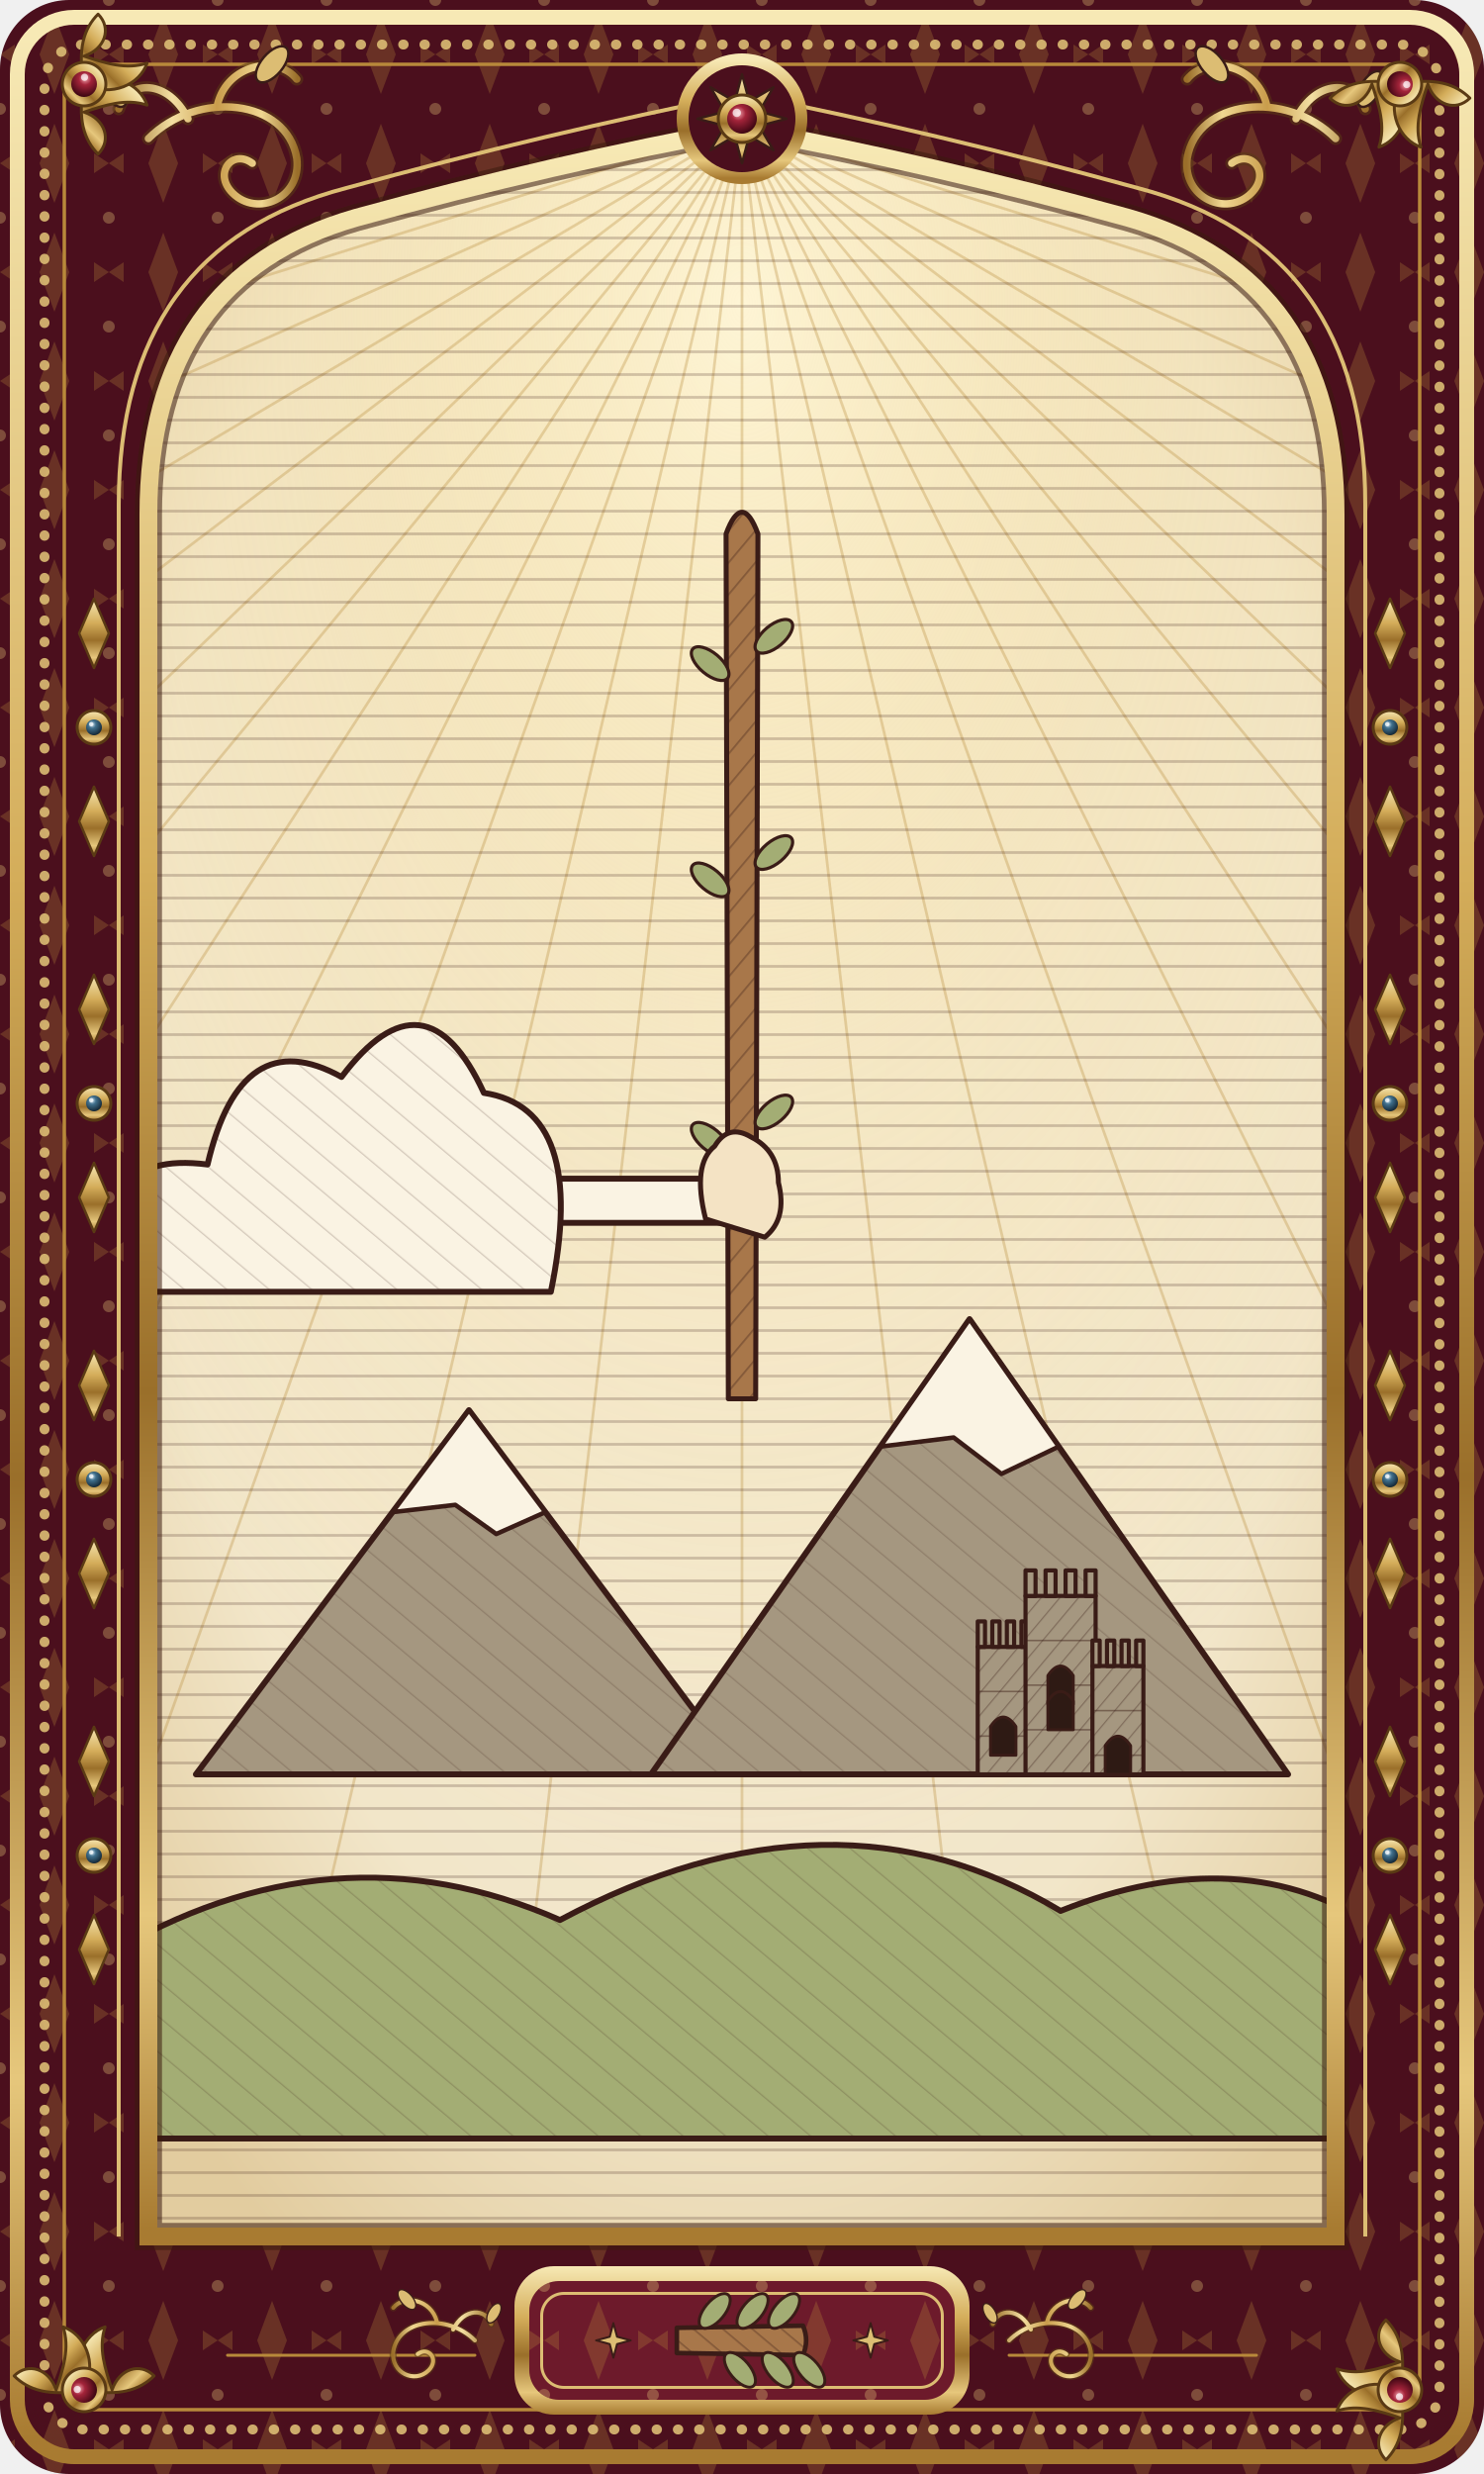
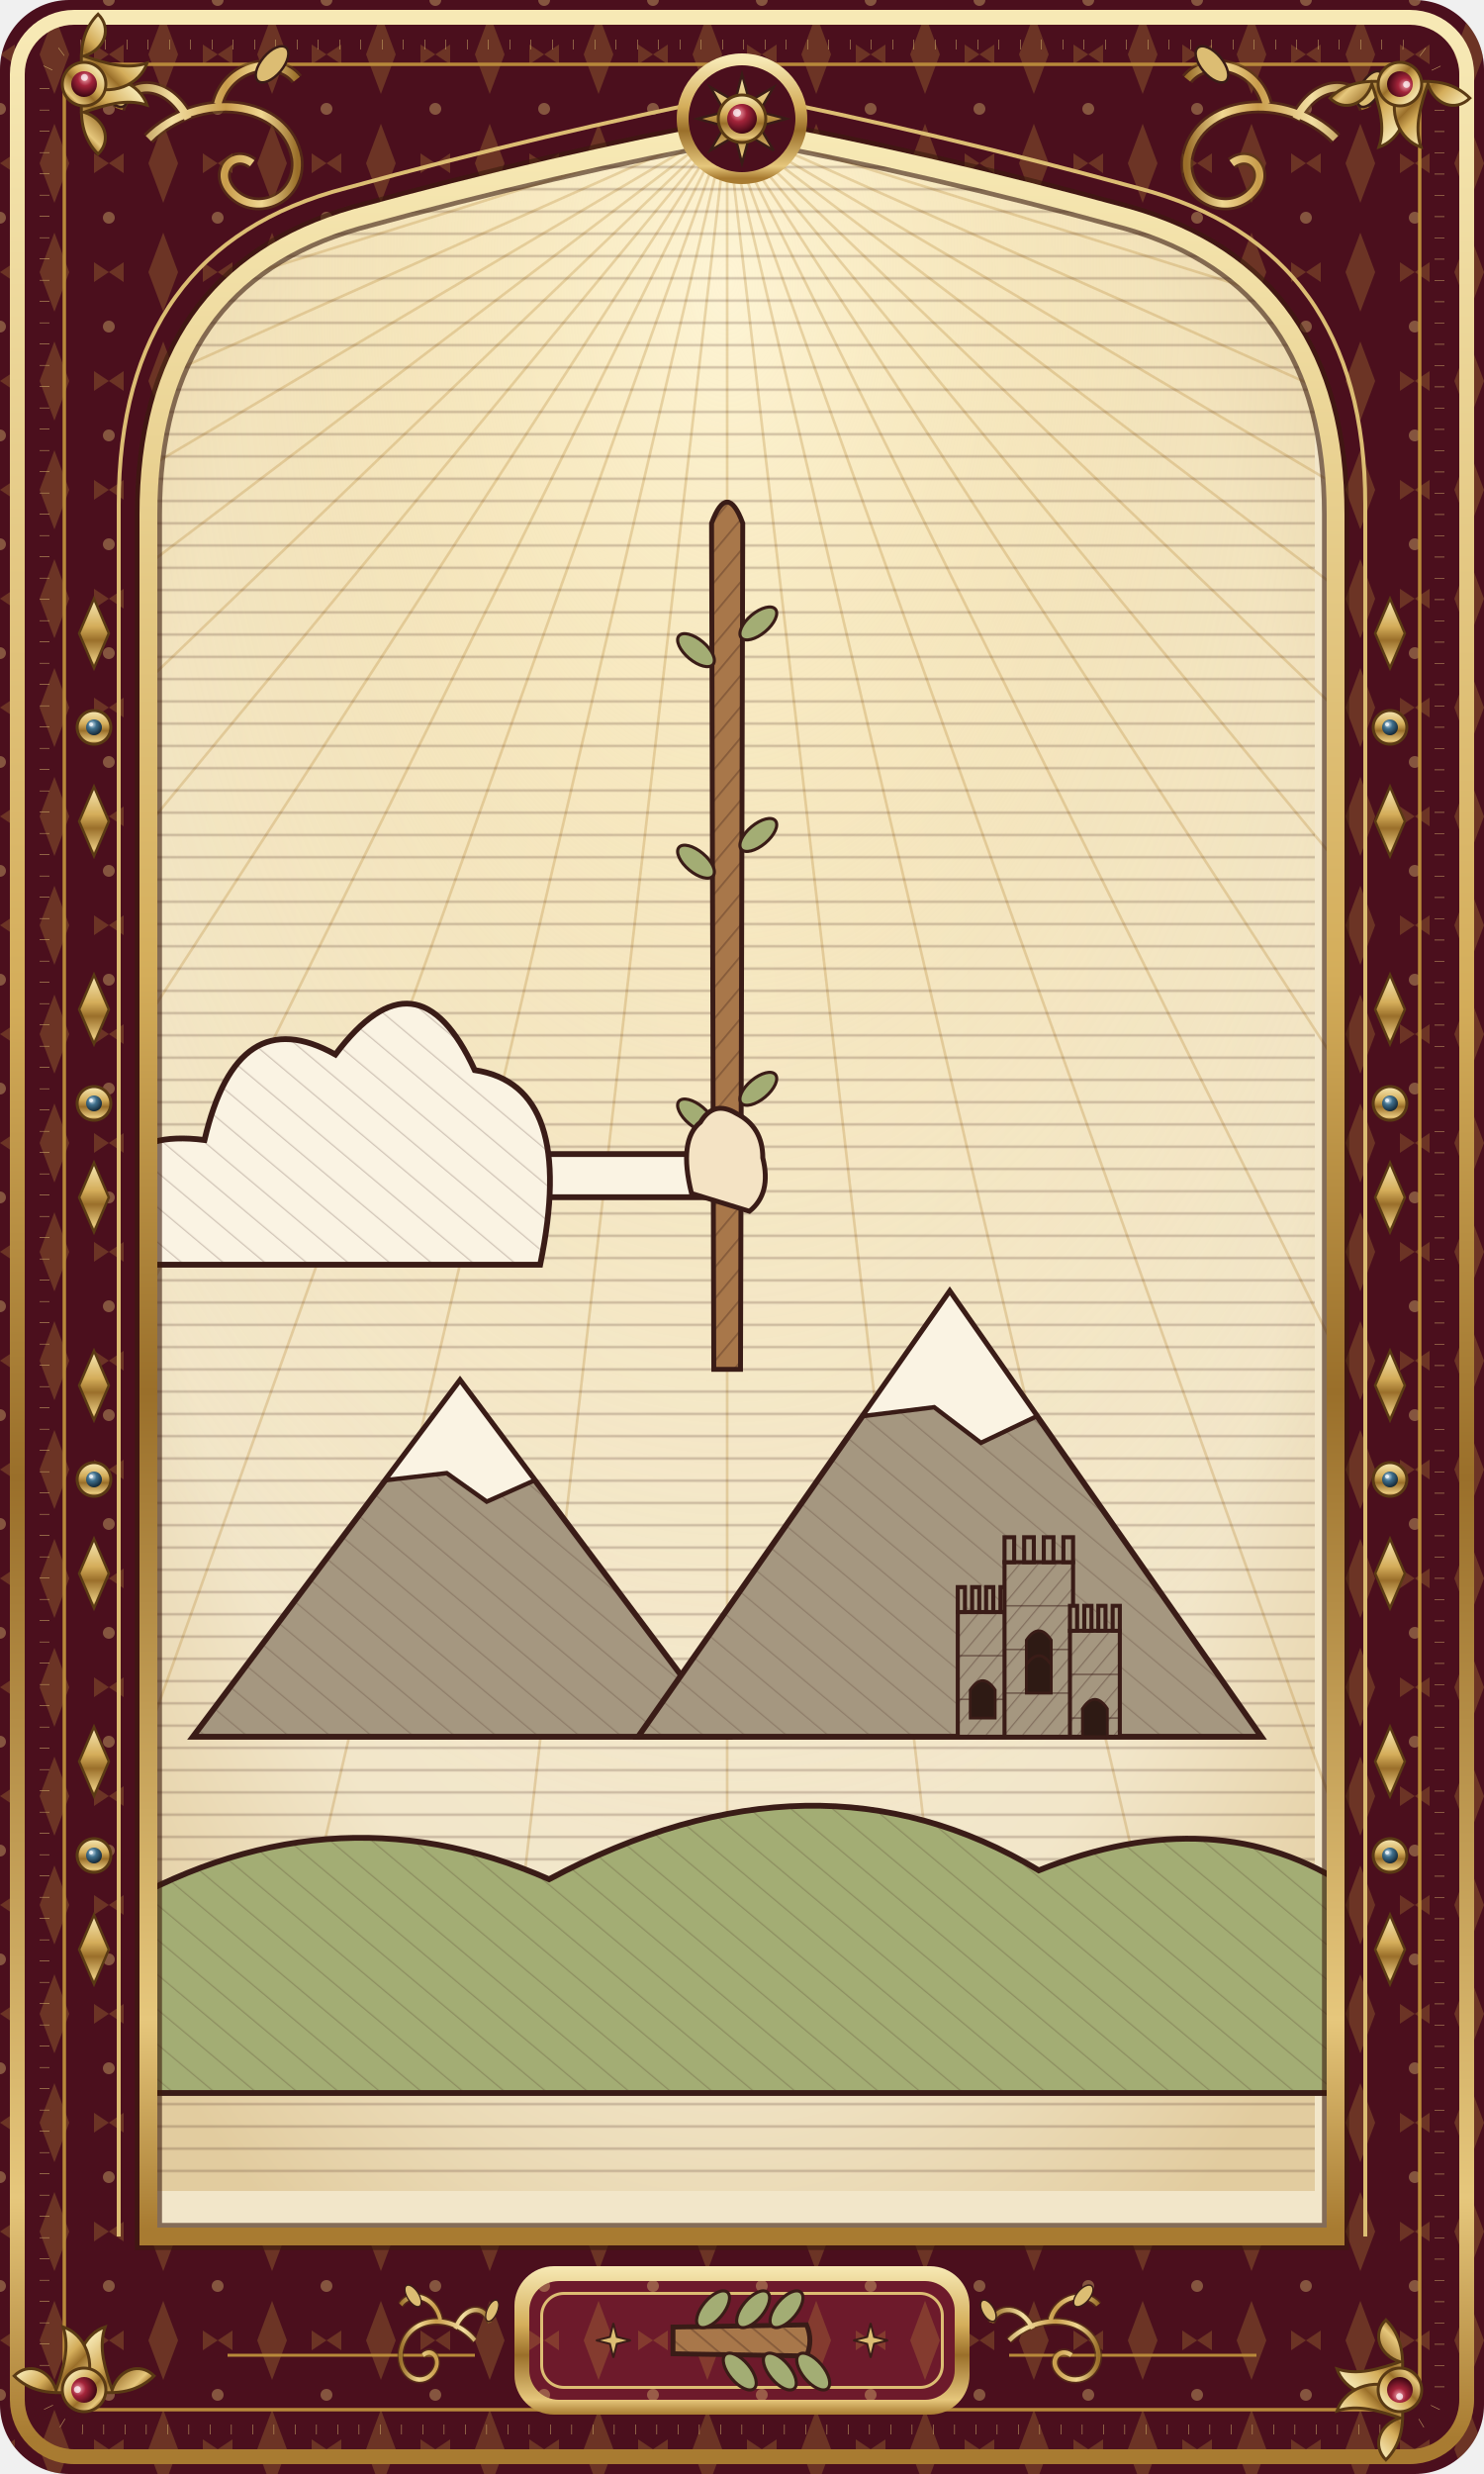
<svg xmlns="http://www.w3.org/2000/svg" width="300" height="500" viewBox="0 0 300 500">
  <defs>
    <pattern id="h" width="4.5" height="4.5" patternUnits="userSpaceOnUse" patternTransform="rotate(40)">
-       <line x1="0" y1="0" x2="0" y2="4.5" stroke="#3a1c17" stroke-width="0.8" opacity="0.32" />
+       <line x1="0" y1="0" x2="0" y2="4.5" stroke="#3a1c17" stroke-width="0.8" opacity="0.3" />
    </pattern>
    <pattern id="hx" width="4" height="4" patternUnits="userSpaceOnUse" patternTransform="rotate(35)">
      <path d="M0,0V4M0,0H4" stroke="#3a1c17" stroke-width="0.8" opacity="0.4" />
    </pattern>
    <pattern id="hz" width="8" height="5" patternUnits="userSpaceOnUse">
-       <line x1="0" y1="2.5" x2="8" y2="2.5" stroke="#3a1c17" stroke-width="0.6" opacity="0.22" />
+       <line x1="0" y1="2.5" x2="8" y2="2.5" stroke="#3a1c17" stroke-width="0.6" opacity="0.2" />
    </pattern>
    <pattern id="hl" width="6" height="6" patternUnits="userSpaceOnUse" patternTransform="rotate(-50)">
-       <line x1="0" y1="0" x2="0" y2="6" stroke="#3a1c17" stroke-width="0.6" opacity="0.18" />
+       <line x1="0" y1="0" x2="0" y2="6" stroke="#3a1c17" stroke-width="0.6" opacity="0.2" />
    </pattern>
    <pattern id="dots" width="7" height="7" patternUnits="userSpaceOnUse">
-       <circle cx="2" cy="2" r="0.7" fill="#3a1c17" opacity="0.35" />
+       <circle cx="2" cy="2" r="0.7" fill="#3a1c17" opacity="0.4" />
      <circle cx="5.5" cy="5" r="0.5" fill="#3a1c17" opacity="0.3" />
    </pattern>
    <pattern id="wv" width="24" height="9" patternUnits="userSpaceOnUse">
      <path d="M0,5 Q6,1 12,5 T24,5" fill="none" stroke="#3a1c17" stroke-width="0.7" opacity="0.4" />
    </pattern>
    <radialGradient id="pg" cx="50%" cy="42%" r="70%">
      <stop offset="0" stop-color="#f6ecd4" />
      <stop offset="0.7" stop-color="#f2e6c9" />
      <stop offset="1" stop-color="#e2cc9f" />
    </radialGradient>
    <radialGradient id="ng" cx="50%" cy="30%" r="80%">
      <stop offset="0" stop-color="#4a3a52" />
      <stop offset="1" stop-color="#2b2238" />
    </radialGradient>
    <linearGradient id="gold" x1="0" y1="0" x2="1" y2="1">
      <stop offset="0" stop-color="#dcbd73" />
      <stop offset="0.5" stop-color="#b8893a" />
      <stop offset="1" stop-color="#8e6626" />
    </linearGradient>
    <linearGradient id="gv" x1="0" y1="0" x2="0" y2="1">
      <stop offset="0" stop-color="#f7e9b5" />
-       <stop offset="0.35" stop-color="#d4ad5a" />
+       <stop offset="0.4" stop-color="#d4ad5a" />
      <stop offset="0.6" stop-color="#9a6f2a" />
-       <stop offset="0.85" stop-color="#e6c77c" />
+       <stop offset="0.9" stop-color="#e6c77c" />
      <stop offset="1" stop-color="#a87b31" />
    </linearGradient>
    <linearGradient id="gh" x1="0" y1="0" x2="1" y2="0">
      <stop offset="0" stop-color="#9a6f2a" />
      <stop offset="0.3" stop-color="#f3dfa2" />
-       <stop offset="0.55" stop-color="#c99d4c" />
+       <stop offset="0.6" stop-color="#c99d4c" />
      <stop offset="0.8" stop-color="#f0d791" />
      <stop offset="1" stop-color="#9a6f2a" />
    </linearGradient>
    <radialGradient id="gem" cx="38%" cy="32%" r="70%">
      <stop offset="0" stop-color="#f2a3ad" />
-       <stop offset="0.35" stop-color="#a3243a" />
+       <stop offset="0.4" stop-color="#a3243a" />
      <stop offset="1" stop-color="#3d0612" />
    </radialGradient>
    <radialGradient id="gemb" cx="38%" cy="32%" r="70%">
      <stop offset="0" stop-color="#cfe2ee" />
-       <stop offset="0.35" stop-color="#3f6f8c" />
+       <stop offset="0.4" stop-color="#3f6f8c" />
      <stop offset="1" stop-color="#132634" />
    </radialGradient>
    <radialGradient id="halo" cx="50%" cy="8%" r="75%">
      <stop offset="0" stop-color="#fff6d6" stop-opacity="0.9" />
-       <stop offset="0.5" stop-color="#f4dc9a" stop-opacity="0.25" />
+       <stop offset="0.5" stop-color="#f4dc9a" stop-opacity="0.3" />
      <stop offset="1" stop-color="#f4dc9a" stop-opacity="0" />
    </radialGradient>
    <pattern id="damask" width="22" height="22" patternUnits="userSpaceOnUse">
-       <path d="M11,3 l3,8 l-3,8 l-3,-8Z M0,11 l3,-2 l0,4Z M22,11 l-3,-2 l0,4Z" fill="#b8893a" opacity="0.28" />
-       <circle cx="0" cy="0" r="1.2" fill="#dcbd73" opacity="0.35" />
-       <circle cx="22" cy="22" r="1.2" fill="#dcbd73" opacity="0.35" />
-       <circle cx="22" cy="0" r="1.2" fill="#dcbd73" opacity="0.35" />
-       <circle cx="0" cy="22" r="1.2" fill="#dcbd73" opacity="0.35" />
+       <path d="M11,3 l3,8 l-3,8 l-3,-8Z M0,11 l3,-2 l0,4Z M22,11 l-3,-2 l0,4Z" fill="#b8893a" opacity="0.3" />
+       <circle cx="0" cy="0" r="1.2" fill="#dcbd73" opacity="0.4" />
+       <circle cx="22" cy="22" r="1.2" fill="#dcbd73" opacity="0.4" />
+       <circle cx="22" cy="0" r="1.2" fill="#dcbd73" opacity="0.4" />
+       <circle cx="0" cy="22" r="1.2" fill="#dcbd73" opacity="0.4" />
    </pattern>
    <clipPath id="panel">
      <path d="M30,452 V104 Q30,56 72,44 Q112,33 150,26 Q188,33 228,44 Q270,56 270,104 V452Z" />
    </clipPath>
+     <g id="fl">
+       <g transform="translate(0 0) rotate(0)">
+         <path d="M0,0 C2,-6 8,-8 12,-6 C8,-4 6,0 4,4 C8,2 12,4 12,8 C8,8 4,6 0,0Z" fill="url(#gv)" stroke="#5a3a14" stroke-width="0.6" />
+         <path d="M0,0 C6,-2 8,-8 6,-12 C4,-8 0,-6 -4,-4 C-2,-8 -4,-12 -8,-12 C-8,-8 -6,-4 0,0Z" fill="url(#gv)" stroke="#5a3a14" stroke-width="0.6" />
+         <circle cx="0" cy="0" r="4.4" fill="url(#gv)" stroke="#5a3a14" stroke-width="0.6" />
+         <circle cx="0" cy="0" r="2.6" fill="url(#gem)" />
+         <circle cx="-0.9" cy="-1" r="0.7" fill="#fff" opacity="0.7" />
+       </g>
+     </g>
+     <g id="cu">
+       <g transform="">
+         <path d="M0,0 C10,-10 28,-8 30,4 C31,12 22,16 17,11 C13,7 17,2 21,5 M8,-4 C4,-12 -4,-12 -6,-6 M14,-7 C16,-15 26,-17 30,-12" fill="none" stroke="#5a3a14" stroke-width="2.6" opacity="0.6" />
+         <path d="M0,0 C10,-10 28,-8 30,4 C31,12 22,16 17,11 C13,7 17,2 21,5 M8,-4 C4,-12 -4,-12 -6,-6 M14,-7 C16,-15 26,-17 30,-12" fill="none" stroke="url(#gh)" stroke-width="1.5" />
+         <ellipse cx="25" cy="-15" rx="2.2" ry="4.4" fill="#dcbd73" stroke="#3a1c17" stroke-width="0.5" transform="rotate(40 25 -15)" />
+         <ellipse cx="-7" cy="-10" rx="2" ry="4" fill="#dcbd73" stroke="#3a1c17" stroke-width="0.5" transform="rotate(-30 -7 -10)" />
+       </g>
+     </g>
+     <g id="gb">
+       <circle cx="0" cy="0" r="3.4" fill="url(#gv)" stroke="#5a3a14" stroke-width="0.6" />
+       <circle cx="0" cy="0" r="1.6" fill="url(#gemb)" />
+       <circle cx="-0.6" cy="-0.6" r="0.4" fill="#fff" opacity="0.7" />
+     </g>
+     <path id="dm" d="M0,-7 L3,0 L0,7 L-3,0Z" fill="url(#gv)" stroke="#5a3a14" stroke-width="0.5" />
  </defs>
  <rect x="0" y="0" width="300" height="500" rx="14" fill="#4b0f1d" />
  <rect x="0" y="0" width="300" height="500" rx="14" fill="url(#damask)" />
  <rect x="3.5" y="3.5" width="293" height="493" rx="11.5" fill="none" stroke="url(#gv)" stroke-width="3" />
-   <rect x="9" y="9" width="282" height="482" rx="8" fill="none" stroke="#dcbd73" stroke-width="2" stroke-linecap="round" stroke-dasharray="0.1 4.2" opacity="0.9" />
+   <rect x="9" y="9" width="282" height="482" rx="8" fill="none" stroke="#dcbd73" stroke-width="2" stroke-dasharray="0.1 4.2" opacity="0.9" />
  <rect x="13" y="13" width="274" height="474" rx="6" fill="none" stroke="#b8893a" stroke-width="0.7" />
  <path d="M30,452 V104 Q30,56 72,44 Q112,33 150,26 Q188,33 228,44 Q270,56 270,104 V452Z" fill="#f2e6c9" />
  <g clip-path="url(#panel)">
-     <g transform="translate(12 9) scale(0.92)">
+     <g transform="translate(12 9) scale(0.9)">
      <rect x="18" y="18" width="264" height="464" fill="url(#pg)" />
      <rect x="18" y="18" width="264" height="464" fill="url(#halo)" />
-       <path d="M150,18 L-262.56,96.7 M150,18 L-250.78,143.6 M150,18 L-233.69,188.83 M150,18 L-211.51,231.8 M150,18 L-184.54,271.93 M150,18 L-153.14,308.7 M150,18 L-117.72,341.62 M150,18 L-78.75,370.24 M150,18 L-36.75,394.2 M150,18 L7.73,413.17 M150,18 L54.09,426.9 M150,18 L101.73,435.22 M150,18 L150,438 M150,18 L198.27,435.22 M150,18 L245.91,426.9 M150,18 L292.27,413.17 M150,18 L336.75,394.2 M150,18 L378.75,370.24 M150,18 L417.72,341.62 M150,18 L453.14,308.7 M150,18 L484.54,271.93 M150,18 L511.51,231.8 M150,18 L533.69,188.83 M150,18 L550.78,143.6 M150,18 L562.56,96.7 " stroke="#b8893a" stroke-width="0.6" opacity="0.32" />
+       <path d="M150,18 L-262.6,96.7 M150,18 L-250.8,143.6 M150,18 L-233.7,188.8 M150,18 L-211.5,231.8 M150,18 L-184.5,271.9 M150,18 L-153.1,308.7 M150,18 L-117.7,341.6 M150,18 L-78.7,370.2 M150,18 L-36.7,394.2 M150,18 L7.7,413.2 M150,18 L54.1,426.9 M150,18 L101.7,435.2 M150,18 L150,438 M150,18 L198.3,435.2 M150,18 L245.9,426.9 M150,18 L292.3,413.2 M150,18 L336.8,394.2 M150,18 L378.8,370.2 M150,18 L417.7,341.6 M150,18 L453.1,308.7 M150,18 L484.5,271.9 M150,18 L511.5,231.8 M150,18 L533.7,188.8 M150,18 L550.8,143.6 M150,18 L562.6,96.7 " stroke="#b8893a" stroke-width="0.6" opacity="0.3" />
      <rect x="18" y="18" width="264" height="464" fill="url(#hz)" />
-       <path d="M30,380 L90,300 L150,380Z" fill="#a59780" stroke="#3a1c17" stroke-width="1.3" stroke-linejoin="round" stroke-linecap="round" />
-       <path d="M30,380 L90,300 L150,380Z" fill="url(#hl)" stroke="none" />
-       <path d="M73.2,322.4 L90,300 L106.8,322.4 L96,327.2 L87,320.8Z" fill="#faf3e3" stroke="#3a1c17" stroke-width="1" stroke-linejoin="round" stroke-linecap="round" />
-       <path d="M130,380 L200,280 L270,380Z" fill="#a59780" stroke="#3a1c17" stroke-width="1.3" stroke-linejoin="round" stroke-linecap="round" />
-       <path d="M130,380 L200,280 L270,380Z" fill="url(#hl)" stroke="none" />
-       <path d="M180.4,308 L200,280 L219.6,308 L207,314 L196.5,306Z" fill="#faf3e3" stroke="#3a1c17" stroke-width="1" stroke-linejoin="round" stroke-linecap="round" />
+       <path d="M30,380 L90,300 L150,380Z" fill="#a59780" stroke="#3a1c17" stroke-width="1.3" />
+       <path d="M30,380 L90,300 L150,380Z" fill="url(#hl)" />
+       <path d="M73.2,322.4 L90,300 L106.8,322.4 L96,327.2 L87,320.8Z" fill="#faf3e3" stroke="#3a1c17" stroke-width="1" />
+       <path d="M130,380 L200,280 L270,380Z" fill="#a59780" stroke="#3a1c17" stroke-width="1.3" />
+       <path d="M130,380 L200,280 L270,380Z" fill="url(#hl)" />
+       <path d="M180.4,308 L200,280 L219.6,308 L207,314 L196.5,306Z" fill="#faf3e3" stroke="#3a1c17" stroke-width="1" />
      <g transform="translate(220 380) scale(0.7 0.7)">
-         <path d="M-26,-40h16v40h-16Z" fill="#a59780" stroke="#3a1c17" stroke-width="1.3" stroke-linejoin="round" stroke-linecap="round" />
-         <path d="M-26,-40h16v40h-16Z" fill="url(#h)" stroke="none" />
-         <path d="M-26,-40 H-10" fill="none" stroke="#3a1c17" stroke-width="0.5" stroke-linecap="round" stroke-linejoin="round" opacity="0.45" />
-         <path d="M-26,-26 H-10" fill="none" stroke="#3a1c17" stroke-width="0.5" stroke-linecap="round" stroke-linejoin="round" opacity="0.45" />
-         <path d="M-26,-12 H-10" fill="none" stroke="#3a1c17" stroke-width="0.5" stroke-linecap="round" stroke-linejoin="round" opacity="0.45" />
-         <path d="M-26,-48h2.286v8h-2.286Z" fill="#a59780" stroke="#3a1c17" stroke-width="1.3" stroke-linejoin="round" stroke-linecap="round" />
-         <path d="M-21.429,-48h2.286v8h-2.286Z" fill="#a59780" stroke="#3a1c17" stroke-width="1.3" stroke-linejoin="round" stroke-linecap="round" />
-         <path d="M-16.857,-48h2.286v8h-2.286Z" fill="#a59780" stroke="#3a1c17" stroke-width="1.3" stroke-linejoin="round" stroke-linecap="round" />
-         <path d="M-12.286,-48h2.286v8h-2.286Z" fill="#a59780" stroke="#3a1c17" stroke-width="1.3" stroke-linejoin="round" stroke-linecap="round" />
-         <path d="M-22,-6 V-15 Q-18,-21 -14,-15 V-6Z" fill="#2e1a14" stroke="#3a1c17" stroke-width="0.9" stroke-linejoin="round" stroke-linecap="round" />
-         <path d="M-11,-56h22v56h-22Z" fill="#a59780" stroke="#3a1c17" stroke-width="1.3" stroke-linejoin="round" stroke-linecap="round" />
-         <path d="M-11,-56h22v56h-22Z" fill="url(#h)" stroke="none" />
-         <path d="M-11,-56 H11" fill="none" stroke="#3a1c17" stroke-width="0.5" stroke-linecap="round" stroke-linejoin="round" opacity="0.45" />
-         <path d="M-11,-42 H11" fill="none" stroke="#3a1c17" stroke-width="0.5" stroke-linecap="round" stroke-linejoin="round" opacity="0.45" />
-         <path d="M-11,-28 H11" fill="none" stroke="#3a1c17" stroke-width="0.5" stroke-linecap="round" stroke-linejoin="round" opacity="0.45" />
-         <path d="M-11,-14 H11" fill="none" stroke="#3a1c17" stroke-width="0.5" stroke-linecap="round" stroke-linejoin="round" opacity="0.45" />
-         <path d="M-11,-64h3.143v8h-3.143Z" fill="#a59780" stroke="#3a1c17" stroke-width="1.3" stroke-linejoin="round" stroke-linecap="round" />
-         <path d="M-4.714,-64h3.143v8h-3.143Z" fill="#a59780" stroke="#3a1c17" stroke-width="1.3" stroke-linejoin="round" stroke-linecap="round" />
-         <path d="M1.571,-64h3.143v8h-3.143Z" fill="#a59780" stroke="#3a1c17" stroke-width="1.3" stroke-linejoin="round" stroke-linecap="round" />
-         <path d="M7.857,-64h3.143v8h-3.143Z" fill="#a59780" stroke="#3a1c17" stroke-width="1.3" stroke-linejoin="round" stroke-linecap="round" />
-         <path d="M-4,-22 V-31 Q0,-37 4,-31 V-22Z" fill="#2e1a14" stroke="#3a1c17" stroke-width="0.9" stroke-linejoin="round" stroke-linecap="round" />
-         <path d="M-4,-14 V-23 Q0,-29 4,-23 V-14Z" fill="#2e1a14" stroke="#3a1c17" stroke-width="0.9" stroke-linejoin="round" stroke-linecap="round" />
-         <path d="M10,-34h16v34h-16Z" fill="#a59780" stroke="#3a1c17" stroke-width="1.3" stroke-linejoin="round" stroke-linecap="round" />
-         <path d="M10,-34h16v34h-16Z" fill="url(#h)" stroke="none" />
-         <path d="M10,-34 H26" fill="none" stroke="#3a1c17" stroke-width="0.5" stroke-linecap="round" stroke-linejoin="round" opacity="0.45" />
-         <path d="M10,-20 H26" fill="none" stroke="#3a1c17" stroke-width="0.5" stroke-linecap="round" stroke-linejoin="round" opacity="0.45" />
-         <path d="M10,-6 H26" fill="none" stroke="#3a1c17" stroke-width="0.5" stroke-linecap="round" stroke-linejoin="round" opacity="0.45" />
-         <path d="M10,-42h2.286v8h-2.286Z" fill="#a59780" stroke="#3a1c17" stroke-width="1.3" stroke-linejoin="round" stroke-linecap="round" />
-         <path d="M14.571,-42h2.286v8h-2.286Z" fill="#a59780" stroke="#3a1c17" stroke-width="1.3" stroke-linejoin="round" stroke-linecap="round" />
-         <path d="M19.143,-42h2.286v8h-2.286Z" fill="#a59780" stroke="#3a1c17" stroke-width="1.3" stroke-linejoin="round" stroke-linecap="round" />
-         <path d="M23.714,-42h2.286v8h-2.286Z" fill="#a59780" stroke="#3a1c17" stroke-width="1.3" stroke-linejoin="round" stroke-linecap="round" />
-         <path d="M14,0 V-9 Q18,-15 22,-9 V0Z" fill="#2e1a14" stroke="#3a1c17" stroke-width="0.9" stroke-linejoin="round" stroke-linecap="round" />
-       </g>
-       <path d="M10,420 Q60,390 110,412 Q170,380 220,410 Q260,394 290,414 V460 H10Z" fill="#a3ad74" stroke="#3a1c17" stroke-width="1.3" stroke-linejoin="round" stroke-linecap="round" />
-       <path d="M10,420 Q60,390 110,412 Q170,380 220,410 Q260,394 290,414 V460 H10Z" fill="url(#hl)" stroke="none" />
+         <path d="M-26,-40h16v40h-16Z" fill="#a59780" stroke="#3a1c17" stroke-width="1.3" />
+         <path d="M-26,-40h16v40h-16Z" fill="url(#h)" />
+         <path d="M-26,-40 H-10" fill="none" stroke="#3a1c17" stroke-width="0.5" opacity="0.5" />
+         <path d="M-26,-26 H-10" fill="none" stroke="#3a1c17" stroke-width="0.5" opacity="0.5" />
+         <path d="M-26,-12 H-10" fill="none" stroke="#3a1c17" stroke-width="0.5" opacity="0.5" />
+         <path d="M-26,-48h2.3v8h-2.3Z" fill="#a59780" stroke="#3a1c17" stroke-width="1.3" />
+         <path d="M-21.4,-48h2.3v8h-2.3Z" fill="#a59780" stroke="#3a1c17" stroke-width="1.3" />
+         <path d="M-16.9,-48h2.3v8h-2.3Z" fill="#a59780" stroke="#3a1c17" stroke-width="1.3" />
+         <path d="M-12.3,-48h2.3v8h-2.3Z" fill="#a59780" stroke="#3a1c17" stroke-width="1.3" />
+         <path d="M-22,-6 V-15 Q-18,-21 -14,-15 V-6Z" fill="#2e1a14" stroke="#3a1c17" stroke-width="0.9" />
+         <path d="M-11,-56h22v56h-22Z" fill="#a59780" stroke="#3a1c17" stroke-width="1.3" />
+         <path d="M-11,-56h22v56h-22Z" fill="url(#h)" />
+         <path d="M-11,-56 H11" fill="none" stroke="#3a1c17" stroke-width="0.5" opacity="0.5" />
+         <path d="M-11,-42 H11" fill="none" stroke="#3a1c17" stroke-width="0.5" opacity="0.5" />
+         <path d="M-11,-28 H11" fill="none" stroke="#3a1c17" stroke-width="0.5" opacity="0.5" />
+         <path d="M-11,-14 H11" fill="none" stroke="#3a1c17" stroke-width="0.5" opacity="0.5" />
+         <path d="M-11,-64h3.1v8h-3.1Z" fill="#a59780" stroke="#3a1c17" stroke-width="1.3" />
+         <path d="M-4.7,-64h3.1v8h-3.1Z" fill="#a59780" stroke="#3a1c17" stroke-width="1.3" />
+         <path d="M1.6,-64h3.1v8h-3.1Z" fill="#a59780" stroke="#3a1c17" stroke-width="1.3" />
+         <path d="M7.9,-64h3.1v8h-3.1Z" fill="#a59780" stroke="#3a1c17" stroke-width="1.3" />
+         <path d="M-4,-22 V-31 Q0,-37 4,-31 V-22Z" fill="#2e1a14" stroke="#3a1c17" stroke-width="0.9" />
+         <path d="M-4,-14 V-23 Q0,-29 4,-23 V-14Z" fill="#2e1a14" stroke="#3a1c17" stroke-width="0.9" />
+         <path d="M10,-34h16v34h-16Z" fill="#a59780" stroke="#3a1c17" stroke-width="1.3" />
+         <path d="M10,-34h16v34h-16Z" fill="url(#h)" />
+         <path d="M10,-34 H26" fill="none" stroke="#3a1c17" stroke-width="0.5" opacity="0.5" />
+         <path d="M10,-20 H26" fill="none" stroke="#3a1c17" stroke-width="0.5" opacity="0.5" />
+         <path d="M10,-6 H26" fill="none" stroke="#3a1c17" stroke-width="0.5" opacity="0.5" />
+         <path d="M10,-42h2.3v8h-2.3Z" fill="#a59780" stroke="#3a1c17" stroke-width="1.3" />
+         <path d="M14.6,-42h2.3v8h-2.3Z" fill="#a59780" stroke="#3a1c17" stroke-width="1.3" />
+         <path d="M19.1,-42h2.3v8h-2.3Z" fill="#a59780" stroke="#3a1c17" stroke-width="1.3" />
+         <path d="M23.7,-42h2.3v8h-2.3Z" fill="#a59780" stroke="#3a1c17" stroke-width="1.3" />
+         <path d="M14,0 V-9 Q18,-15 22,-9 V0Z" fill="#2e1a14" stroke="#3a1c17" stroke-width="0.9" />
+       </g>
+       <path d="M10,420 Q60,390 110,412 Q170,380 220,410 Q260,394 290,414 V460 H10Z" fill="#a3ad74" stroke="#3a1c17" stroke-width="1.3" />
+       <path d="M10,420 Q60,390 110,412 Q170,380 220,410 Q260,394 290,414 V460 H10Z" fill="url(#hl)" />
      <g transform="translate(150 250)">
-         <path d="M-3,47.5 L-3.5,-142.5 Q0,-152 3.5,-142.5 L3,47.5Z" fill="#a8774a" stroke="#3a1c17" stroke-width="1.1" stroke-linejoin="round" stroke-linecap="round" />
-         <path d="M-3,47.5 L-3.5,-142.5 Q0,-152 3.5,-142.5 L3,47.5Z" fill="url(#h)" stroke="none" />
+         <path d="M-3,47.5 L-3.5,-142.5 Q0,-152 3.5,-142.5 L3,47.5Z" fill="#a8774a" stroke="#3a1c17" stroke-width="1.1" />
+         <path d="M-3,47.5 L-3.5,-142.5 Q0,-152 3.5,-142.5 L3,47.5Z" fill="url(#h)" />
        <ellipse cx="-7" cy="-114" rx="2.4" ry="5" fill="#a3ad74" stroke="#3a1c17" stroke-width="0.7" transform="rotate(-50 -7 -114)" />
        <ellipse cx="7" cy="-120" rx="2.4" ry="5" fill="#a3ad74" stroke="#3a1c17" stroke-width="0.7" transform="rotate(50 7 -120)" />
        <ellipse cx="-7" cy="-66.5" rx="2.4" ry="5" fill="#a3ad74" stroke="#3a1c17" stroke-width="0.7" transform="rotate(-50 -7 -66.5)" />
        <ellipse cx="7" cy="-72.5" rx="2.4" ry="5" fill="#a3ad74" stroke="#3a1c17" stroke-width="0.7" transform="rotate(50 7 -72.5)" />
        <ellipse cx="-7" cy="-9.5" rx="2.4" ry="5" fill="#a3ad74" stroke="#3a1c17" stroke-width="0.7" transform="rotate(-50 -7 -9.5)" />
        <ellipse cx="7" cy="-15.5" rx="2.4" ry="5" fill="#a3ad74" stroke="#3a1c17" stroke-width="0.7" transform="rotate(50 7 -15.5)" />
      </g>
-       <path d="M84,254 H148" fill="none" stroke="#3a1c17" stroke-width="11" stroke-linecap="round" stroke-linejoin="round" />
-       <path d="M84,254 H148" fill="none" stroke="#faf3e3" stroke-width="8.4" stroke-linecap="round" stroke-linejoin="round" />
+       <path d="M84,254 H148" fill="none" stroke="#3a1c17" stroke-width="11" />
+       <path d="M84,254 H148" fill="none" stroke="#faf3e3" stroke-width="8.4" />
      <g transform="translate(150 252)">
-         <path d="M-8,6 q-3,-12 2,-16 q3,-5 8,-2 q6,3 6,10 q2,8 -3,12Z" fill="#f4e3c4" stroke="#3a1c17" stroke-width="1.1" stroke-linejoin="round" stroke-linecap="round" />
-       </g>
-       <path d="M16,274 q-11.04,-31.464 16.56,-27.968 q7.36,-31.464 29.44,-19.228 q18.4,-24.472 31.28,3.496 q23,3.496 14.72,43.7Z" fill="#faf3e3" stroke="#3a1c17" stroke-width="1.3" stroke-linejoin="round" stroke-linecap="round" />
-       <path d="M16,274 q-11.04,-31.464 16.56,-27.968 q7.36,-31.464 29.44,-19.228 q18.4,-24.472 31.28,3.496 q23,3.496 14.72,43.7Z" fill="url(#hl)" stroke="none" />
+         <path d="M-8,6 q-3,-12 2,-16 q3,-5 8,-2 q6,3 6,10 q2,8 -3,12Z" fill="#f4e3c4" stroke="#3a1c17" stroke-width="1.1" />
+       </g>
+       <g fill="#faf3e3" stroke="#3a1c17" stroke-width="1.3">
+         <path id="q16" d="M16,274 q-11,-31.5 16.6,-28 q7.4,-31.5 29.4,-19.2 q18.4,-24.5 31.3,3.5 q23,3.5 14.7,43.7Z" />
+       </g>
+       <use href="#q16" fill="url(#hl)" />
    </g>
  </g>
-   <path d="M30,452 V104 Q30,56 72,44 Q112,33 150,26 Q188,33 228,44 Q270,56 270,104 V452Z" fill="none" stroke="#3a1a0c" stroke-width="5.5" opacity="0.55" />
+   <path d="M30,452 V104 Q30,56 72,44 Q112,33 150,26 Q188,33 228,44 Q270,56 270,104 V452Z" fill="none" stroke="#3a1a0c" stroke-width="5.5" opacity="0.6" />
  <path d="M30,452 V104 Q30,56 72,44 Q112,33 150,26 Q188,33 228,44 Q270,56 270,104 V452Z" fill="none" stroke="url(#gv)" stroke-width="3.6" />
  <path d="M24,452 V102 Q24,50 70,38 Q110,27 150,19 Q190,27 230,38 Q276,50 276,102 V452" fill="none" stroke="#dcbd73" stroke-width="0.8" />
-   <g transform="translate(30 28)">
-     <g transform="">
-       <path d="M0,0 C10,-10 28,-8 30,4 C31,12 22,16 17,11 C13,7 17,2 21,5 M8,-4 C4,-12 -4,-12 -6,-6 M14,-7 C16,-15 26,-17 30,-12" fill="none" stroke="#5a3a14" stroke-width="2.6" stroke-linecap="round" stroke-linejoin="round" opacity="0.55" />
-       <path d="M0,0 C10,-10 28,-8 30,4 C31,12 22,16 17,11 C13,7 17,2 21,5 M8,-4 C4,-12 -4,-12 -6,-6 M14,-7 C16,-15 26,-17 30,-12" fill="none" stroke="url(#gh)" stroke-width="1.5" stroke-linecap="round" stroke-linejoin="round" />
-       <ellipse cx="25" cy="-15" rx="2.2" ry="4.4" fill="#dcbd73" stroke="#3a1c17" stroke-width="0.5" transform="rotate(40 25 -15)" />
-       <ellipse cx="-7" cy="-10" rx="2" ry="4" fill="#dcbd73" stroke="#3a1c17" stroke-width="0.5" transform="rotate(-30 -7 -10)" />
-     </g>
-   </g>
-   <g transform="translate(270 28)">
-     <g transform="scale(-1 1)">
-       <path d="M0,0 C10,-10 28,-8 30,4 C31,12 22,16 17,11 C13,7 17,2 21,5 M8,-4 C4,-12 -4,-12 -6,-6 M14,-7 C16,-15 26,-17 30,-12" fill="none" stroke="#5a3a14" stroke-width="2.6" stroke-linecap="round" stroke-linejoin="round" opacity="0.55" />
-       <path d="M0,0 C10,-10 28,-8 30,4 C31,12 22,16 17,11 C13,7 17,2 21,5 M8,-4 C4,-12 -4,-12 -6,-6 M14,-7 C16,-15 26,-17 30,-12" fill="none" stroke="url(#gh)" stroke-width="1.5" stroke-linecap="round" stroke-linejoin="round" />
-       <ellipse cx="25" cy="-15" rx="2.2" ry="4.4" fill="#dcbd73" stroke="#3a1c17" stroke-width="0.5" transform="rotate(40 25 -15)" />
-       <ellipse cx="-7" cy="-10" rx="2" ry="4" fill="#dcbd73" stroke="#3a1c17" stroke-width="0.5" transform="rotate(-30 -7 -10)" />
-     </g>
-   </g>
-   <path d="M19,121 L22,128 L19,135 L16,128Z" fill="url(#gv)" stroke="#5a3a14" stroke-width="0.5" stroke-linejoin="round" stroke-linecap="round" />
-   <path d="M281,121 L284,128 L281,135 L278,128Z" fill="url(#gv)" stroke="#5a3a14" stroke-width="0.5" stroke-linejoin="round" stroke-linecap="round" />
-   <circle cx="19" cy="147" r="3.4" fill="url(#gv)" stroke="#5a3a14" stroke-width="0.6" />
-   <circle cx="19" cy="147" r="1.6" fill="url(#gemb)" />
-   <circle cx="18.44" cy="146.36" r="0.448" fill="#fff" opacity="0.7" />
-   <circle cx="281" cy="147" r="3.4" fill="url(#gv)" stroke="#5a3a14" stroke-width="0.6" />
-   <circle cx="281" cy="147" r="1.6" fill="url(#gemb)" />
-   <circle cx="280.44" cy="146.36" r="0.448" fill="#fff" opacity="0.7" />
-   <path d="M19,159 L22,166 L19,173 L16,166Z" fill="url(#gv)" stroke="#5a3a14" stroke-width="0.5" stroke-linejoin="round" stroke-linecap="round" />
-   <path d="M281,159 L284,166 L281,173 L278,166Z" fill="url(#gv)" stroke="#5a3a14" stroke-width="0.5" stroke-linejoin="round" stroke-linecap="round" />
-   <path d="M19,197 L22,204 L19,211 L16,204Z" fill="url(#gv)" stroke="#5a3a14" stroke-width="0.5" stroke-linejoin="round" stroke-linecap="round" />
-   <path d="M281,197 L284,204 L281,211 L278,204Z" fill="url(#gv)" stroke="#5a3a14" stroke-width="0.5" stroke-linejoin="round" stroke-linecap="round" />
-   <circle cx="19" cy="223" r="3.4" fill="url(#gv)" stroke="#5a3a14" stroke-width="0.6" />
-   <circle cx="19" cy="223" r="1.6" fill="url(#gemb)" />
-   <circle cx="18.44" cy="222.36" r="0.448" fill="#fff" opacity="0.7" />
-   <circle cx="281" cy="223" r="3.4" fill="url(#gv)" stroke="#5a3a14" stroke-width="0.6" />
-   <circle cx="281" cy="223" r="1.6" fill="url(#gemb)" />
-   <circle cx="280.44" cy="222.36" r="0.448" fill="#fff" opacity="0.7" />
-   <path d="M19,235 L22,242 L19,249 L16,242Z" fill="url(#gv)" stroke="#5a3a14" stroke-width="0.5" stroke-linejoin="round" stroke-linecap="round" />
-   <path d="M281,235 L284,242 L281,249 L278,242Z" fill="url(#gv)" stroke="#5a3a14" stroke-width="0.5" stroke-linejoin="round" stroke-linecap="round" />
-   <path d="M19,273 L22,280 L19,287 L16,280Z" fill="url(#gv)" stroke="#5a3a14" stroke-width="0.5" stroke-linejoin="round" stroke-linecap="round" />
-   <path d="M281,273 L284,280 L281,287 L278,280Z" fill="url(#gv)" stroke="#5a3a14" stroke-width="0.5" stroke-linejoin="round" stroke-linecap="round" />
-   <circle cx="19" cy="299" r="3.4" fill="url(#gv)" stroke="#5a3a14" stroke-width="0.6" />
-   <circle cx="19" cy="299" r="1.6" fill="url(#gemb)" />
-   <circle cx="18.44" cy="298.36" r="0.448" fill="#fff" opacity="0.7" />
-   <circle cx="281" cy="299" r="3.4" fill="url(#gv)" stroke="#5a3a14" stroke-width="0.6" />
-   <circle cx="281" cy="299" r="1.6" fill="url(#gemb)" />
-   <circle cx="280.44" cy="298.36" r="0.448" fill="#fff" opacity="0.7" />
-   <path d="M19,311 L22,318 L19,325 L16,318Z" fill="url(#gv)" stroke="#5a3a14" stroke-width="0.5" stroke-linejoin="round" stroke-linecap="round" />
-   <path d="M281,311 L284,318 L281,325 L278,318Z" fill="url(#gv)" stroke="#5a3a14" stroke-width="0.5" stroke-linejoin="round" stroke-linecap="round" />
-   <path d="M19,349 L22,356 L19,363 L16,356Z" fill="url(#gv)" stroke="#5a3a14" stroke-width="0.5" stroke-linejoin="round" stroke-linecap="round" />
-   <path d="M281,349 L284,356 L281,363 L278,356Z" fill="url(#gv)" stroke="#5a3a14" stroke-width="0.5" stroke-linejoin="round" stroke-linecap="round" />
-   <circle cx="19" cy="375" r="3.4" fill="url(#gv)" stroke="#5a3a14" stroke-width="0.6" />
-   <circle cx="19" cy="375" r="1.6" fill="url(#gemb)" />
-   <circle cx="18.44" cy="374.36" r="0.448" fill="#fff" opacity="0.7" />
-   <circle cx="281" cy="375" r="3.4" fill="url(#gv)" stroke="#5a3a14" stroke-width="0.6" />
-   <circle cx="281" cy="375" r="1.6" fill="url(#gemb)" />
-   <circle cx="280.44" cy="374.36" r="0.448" fill="#fff" opacity="0.7" />
-   <path d="M19,387 L22,394 L19,401 L16,394Z" fill="url(#gv)" stroke="#5a3a14" stroke-width="0.5" stroke-linejoin="round" stroke-linecap="round" />
-   <path d="M281,387 L284,394 L281,401 L278,394Z" fill="url(#gv)" stroke="#5a3a14" stroke-width="0.5" stroke-linejoin="round" stroke-linecap="round" />
+   <use href="#cu" transform="translate(30 28)" />
+   <use href="#cu" transform="translate(270 28) scale(-1 1)" />
+   <use href="#dm" transform="translate(19 128)" />
+   <use href="#dm" transform="translate(281 128)" />
+   <use href="#gb" transform="translate(19 147)" />
+   <use href="#gb" transform="translate(281 147)" />
+   <use href="#dm" transform="translate(19 166)" />
+   <use href="#dm" transform="translate(281 166)" />
+   <use href="#dm" transform="translate(19 204)" />
+   <use href="#dm" transform="translate(281 204)" />
+   <use href="#gb" transform="translate(19 223)" />
+   <use href="#gb" transform="translate(281 223)" />
+   <use href="#dm" transform="translate(19 242)" />
+   <use href="#dm" transform="translate(281 242)" />
+   <use href="#dm" transform="translate(19 280)" />
+   <use href="#dm" transform="translate(281 280)" />
+   <use href="#gb" transform="translate(19 299)" />
+   <use href="#gb" transform="translate(281 299)" />
+   <use href="#dm" transform="translate(19 318)" />
+   <use href="#dm" transform="translate(281 318)" />
+   <use href="#dm" transform="translate(19 356)" />
+   <use href="#dm" transform="translate(281 356)" />
+   <use href="#gb" transform="translate(19 375)" />
+   <use href="#gb" transform="translate(281 375)" />
+   <use href="#dm" transform="translate(19 394)" />
+   <use href="#dm" transform="translate(281 394)" />
  <circle cx="150" cy="24" r="12" fill="#4b0f1d" stroke="url(#gv)" stroke-width="2.4" />
-   <path d="M150,15L151.45,20.51L156.36,17.64L153.49,22.55L159,24L153.49,25.45L156.36,30.36L151.45,27.49L150,33L148.55,27.49L143.64,30.36L146.51,25.45L141,24L146.51,22.55L143.64,17.64L148.55,20.51Z" fill="url(#gv)" stroke="#3a1c17" stroke-width="0.5" stroke-linejoin="round" stroke-linecap="round" />
+   <path d="M150,15L151.5,20.5L156.4,17.6L153.5,22.6L159,24L153.5,25.5L156.4,30.4L151.5,27.5L150,33L148.6,27.5L143.6,30.4L146.5,25.5L141,24L146.5,22.6L143.6,17.6L148.6,20.5Z" fill="url(#gv)" stroke="#3a1c17" stroke-width="0.5" />
  <circle cx="150" cy="24" r="4.8" fill="url(#gv)" stroke="#5a3a14" stroke-width="0.6" />
  <circle cx="150" cy="24" r="3" fill="url(#gem)" />
-   <circle cx="148.95" cy="22.8" r="0.84" fill="#fff" opacity="0.7" />
-   <g transform="translate(17 17) rotate(45)">
-     <path d="M0,0 C2,-6 8,-8 12,-6 C8,-4 6,0 4,4 C8,2 12,4 12,8 C8,8 4,6 0,0Z" fill="url(#gv)" stroke="#5a3a14" stroke-width="0.6" stroke-linejoin="round" stroke-linecap="round" />
-     <path d="M0,0 C6,-2 8,-8 6,-12 C4,-8 0,-6 -4,-4 C-2,-8 -4,-12 -8,-12 C-8,-8 -6,-4 0,0Z" fill="url(#gv)" stroke="#5a3a14" stroke-width="0.6" stroke-linejoin="round" stroke-linecap="round" />
-     <circle cx="0" cy="0" r="4.4" fill="url(#gv)" stroke="#5a3a14" stroke-width="0.6" />
-     <circle cx="0" cy="0" r="2.6" fill="url(#gem)" />
-     <circle cx="-0.91" cy="-1.04" r="0.728" fill="#fff" opacity="0.7" />
-   </g>
-   <g transform="translate(283 17) rotate(135)">
-     <path d="M0,0 C2,-6 8,-8 12,-6 C8,-4 6,0 4,4 C8,2 12,4 12,8 C8,8 4,6 0,0Z" fill="url(#gv)" stroke="#5a3a14" stroke-width="0.6" stroke-linejoin="round" stroke-linecap="round" />
-     <path d="M0,0 C6,-2 8,-8 6,-12 C4,-8 0,-6 -4,-4 C-2,-8 -4,-12 -8,-12 C-8,-8 -6,-4 0,0Z" fill="url(#gv)" stroke="#5a3a14" stroke-width="0.6" stroke-linejoin="round" stroke-linecap="round" />
-     <circle cx="0" cy="0" r="4.4" fill="url(#gv)" stroke="#5a3a14" stroke-width="0.6" />
-     <circle cx="0" cy="0" r="2.6" fill="url(#gem)" />
-     <circle cx="-0.91" cy="-1.04" r="0.728" fill="#fff" opacity="0.7" />
-   </g>
-   <g transform="translate(17 483) rotate(-45)">
-     <path d="M0,0 C2,-6 8,-8 12,-6 C8,-4 6,0 4,4 C8,2 12,4 12,8 C8,8 4,6 0,0Z" fill="url(#gv)" stroke="#5a3a14" stroke-width="0.6" stroke-linejoin="round" stroke-linecap="round" />
-     <path d="M0,0 C6,-2 8,-8 6,-12 C4,-8 0,-6 -4,-4 C-2,-8 -4,-12 -8,-12 C-8,-8 -6,-4 0,0Z" fill="url(#gv)" stroke="#5a3a14" stroke-width="0.6" stroke-linejoin="round" stroke-linecap="round" />
-     <circle cx="0" cy="0" r="4.4" fill="url(#gv)" stroke="#5a3a14" stroke-width="0.6" />
-     <circle cx="0" cy="0" r="2.6" fill="url(#gem)" />
-     <circle cx="-0.91" cy="-1.04" r="0.728" fill="#fff" opacity="0.7" />
-   </g>
-   <g transform="translate(283 483) rotate(-135)">
-     <path d="M0,0 C2,-6 8,-8 12,-6 C8,-4 6,0 4,4 C8,2 12,4 12,8 C8,8 4,6 0,0Z" fill="url(#gv)" stroke="#5a3a14" stroke-width="0.6" stroke-linejoin="round" stroke-linecap="round" />
-     <path d="M0,0 C6,-2 8,-8 6,-12 C4,-8 0,-6 -4,-4 C-2,-8 -4,-12 -8,-12 C-8,-8 -6,-4 0,0Z" fill="url(#gv)" stroke="#5a3a14" stroke-width="0.6" stroke-linejoin="round" stroke-linecap="round" />
-     <circle cx="0" cy="0" r="4.4" fill="url(#gv)" stroke="#5a3a14" stroke-width="0.6" />
-     <circle cx="0" cy="0" r="2.6" fill="url(#gem)" />
-     <circle cx="-0.91" cy="-1.04" r="0.728" fill="#fff" opacity="0.7" />
-   </g>
-   <path d="M40,471 H96 M204,471 H260" fill="none" stroke="url(#gh)" stroke-width="1.2" stroke-linecap="round" stroke-linejoin="round" />
-   <path d="M46,476 H96 M204,476 H254" fill="none" stroke="#b8893a" stroke-width="0.6" stroke-linecap="round" stroke-linejoin="round" />
-   <g transform="translate(96 473)">
-     <g transform="scale(0.55)">
-       <g transform="scale(-1 1)">
-         <path d="M0,0 C10,-10 28,-8 30,4 C31,12 22,16 17,11 C13,7 17,2 21,5 M8,-4 C4,-12 -4,-12 -6,-6 M14,-7 C16,-15 26,-17 30,-12" fill="none" stroke="#5a3a14" stroke-width="2.6" stroke-linecap="round" stroke-linejoin="round" opacity="0.55" />
-         <path d="M0,0 C10,-10 28,-8 30,4 C31,12 22,16 17,11 C13,7 17,2 21,5 M8,-4 C4,-12 -4,-12 -6,-6 M14,-7 C16,-15 26,-17 30,-12" fill="none" stroke="url(#gh)" stroke-width="1.5" stroke-linecap="round" stroke-linejoin="round" />
-         <ellipse cx="25" cy="-15" rx="2.2" ry="4.4" fill="#dcbd73" stroke="#3a1c17" stroke-width="0.5" transform="rotate(40 25 -15)" />
-         <ellipse cx="-7" cy="-10" rx="2" ry="4" fill="#dcbd73" stroke="#3a1c17" stroke-width="0.5" transform="rotate(-30 -7 -10)" />
-       </g>
-     </g>
-   </g>
-   <g transform="translate(204 473)">
-     <g transform="scale(0.55)">
-       <g transform="">
-         <path d="M0,0 C10,-10 28,-8 30,4 C31,12 22,16 17,11 C13,7 17,2 21,5 M8,-4 C4,-12 -4,-12 -6,-6 M14,-7 C16,-15 26,-17 30,-12" fill="none" stroke="#5a3a14" stroke-width="2.6" stroke-linecap="round" stroke-linejoin="round" opacity="0.55" />
-         <path d="M0,0 C10,-10 28,-8 30,4 C31,12 22,16 17,11 C13,7 17,2 21,5 M8,-4 C4,-12 -4,-12 -6,-6 M14,-7 C16,-15 26,-17 30,-12" fill="none" stroke="url(#gh)" stroke-width="1.5" stroke-linecap="round" stroke-linejoin="round" />
-         <ellipse cx="25" cy="-15" rx="2.2" ry="4.4" fill="#dcbd73" stroke="#3a1c17" stroke-width="0.5" transform="rotate(40 25 -15)" />
-         <ellipse cx="-7" cy="-10" rx="2" ry="4" fill="#dcbd73" stroke="#3a1c17" stroke-width="0.5" transform="rotate(-30 -7 -10)" />
-       </g>
-     </g>
-   </g>
+   <circle cx="149" cy="22.8" r="0.8" fill="#fff" opacity="0.7" />
+   <use href="#fl" transform="translate(17 17) rotate(45)" />
+   <use href="#fl" transform="translate(283 17) rotate(135)" />
+   <use href="#fl" transform="translate(17 483) rotate(-45)" />
+   <use href="#fl" transform="translate(283 483) rotate(-135)" />
+   <path d="M40,471 H96 M204,471 H260" fill="none" stroke="url(#gh)" stroke-width="1.2" />
+   <path d="M46,476 H96 M204,476 H254" fill="none" stroke="#b8893a" stroke-width="0.6" />
+   <use href="#cu" transform="translate(96 473) scale(-0.5 0.6)" />
+   <use href="#cu" transform="translate(204 473) scale(0.6)" />
  <rect x="104" y="458" width="92" height="30" rx="8" fill="url(#gv)" />
  <rect x="107" y="461" width="86" height="24" rx="6" fill="#6d1a2b" />
  <rect x="107" y="461" width="86" height="24" rx="6" fill="url(#damask)" />
  <rect x="109.5" y="463.5" width="81" height="19" rx="4.5" fill="none" stroke="#dcbd73" stroke-width="0.6" />
  <g transform="translate(150 473)">
-     <g transform="scale(0.85) translate(-8 0) rotate(90)">
-       <path d="M-3,7.5 L-3.5,-22.5 Q0,-24 3.5,-22.5 L3,7.5Z" fill="#a8774a" stroke="#3a1c17" stroke-width="1.1" stroke-linejoin="round" stroke-linecap="round" />
-       <path d="M-3,7.5 L-3.5,-22.5 Q0,-24 3.5,-22.5 L3,7.5Z" fill="url(#h)" stroke="none" />
+     <g transform="scale(0.9) translate(-8 0) rotate(90)">
+       <path d="M-3,7.5 L-3.5,-22.5 Q0,-24 3.5,-22.5 L3,7.5Z" fill="#a8774a" stroke="#3a1c17" stroke-width="1.1" />
+       <path d="M-3,7.5 L-3.5,-22.5 Q0,-24 3.5,-22.5 L3,7.5Z" fill="url(#h)" />
      <ellipse cx="-7" cy="-18" rx="2.4" ry="5" fill="#a3ad74" stroke="#3a1c17" stroke-width="0.7" transform="rotate(-50 -7 -18)" />
      <ellipse cx="7" cy="-24" rx="2.4" ry="5" fill="#a3ad74" stroke="#3a1c17" stroke-width="0.7" transform="rotate(50 7 -24)" />
      <ellipse cx="-7" cy="-10.5" rx="2.4" ry="5" fill="#a3ad74" stroke="#3a1c17" stroke-width="0.7" transform="rotate(-50 -7 -10.5)" />
      <ellipse cx="7" cy="-16.5" rx="2.4" ry="5" fill="#a3ad74" stroke="#3a1c17" stroke-width="0.7" transform="rotate(50 7 -16.5)" />
      <ellipse cx="-7" cy="-1.5" rx="2.4" ry="5" fill="#a3ad74" stroke="#3a1c17" stroke-width="0.7" transform="rotate(-50 -7 -1.5)" />
      <ellipse cx="7" cy="-7.5" rx="2.4" ry="5" fill="#a3ad74" stroke="#3a1c17" stroke-width="0.7" transform="rotate(50 7 -7.5)" />
    </g>
  </g>
-   <path d="M124,469.5L124.74,472.26L127.5,473L124.74,473.74L124,476.5L123.26,473.74L120.5,473L123.26,472.26Z" fill="#dcbd73" stroke="#3a1c17" stroke-width="0.4" stroke-linejoin="round" stroke-linecap="round" />
-   <path d="M176,469.5L176.74,472.26L179.5,473L176.74,473.74L176,476.5L175.26,473.74L172.5,473L175.26,472.26Z" fill="#dcbd73" stroke="#3a1c17" stroke-width="0.4" stroke-linejoin="round" stroke-linecap="round" />
+   <path d="M124,469.5L124.7,472.3L127.5,473L124.7,473.7L124,476.5L123.3,473.7L120.5,473L123.3,472.3Z" fill="#dcbd73" stroke="#3a1c17" stroke-width="0.4" />
+   <path d="M176,469.5L176.7,472.3L179.5,473L176.7,473.7L176,476.5L175.3,473.7L172.5,473L175.3,472.3Z" fill="#dcbd73" stroke="#3a1c17" stroke-width="0.4" />
</svg>
